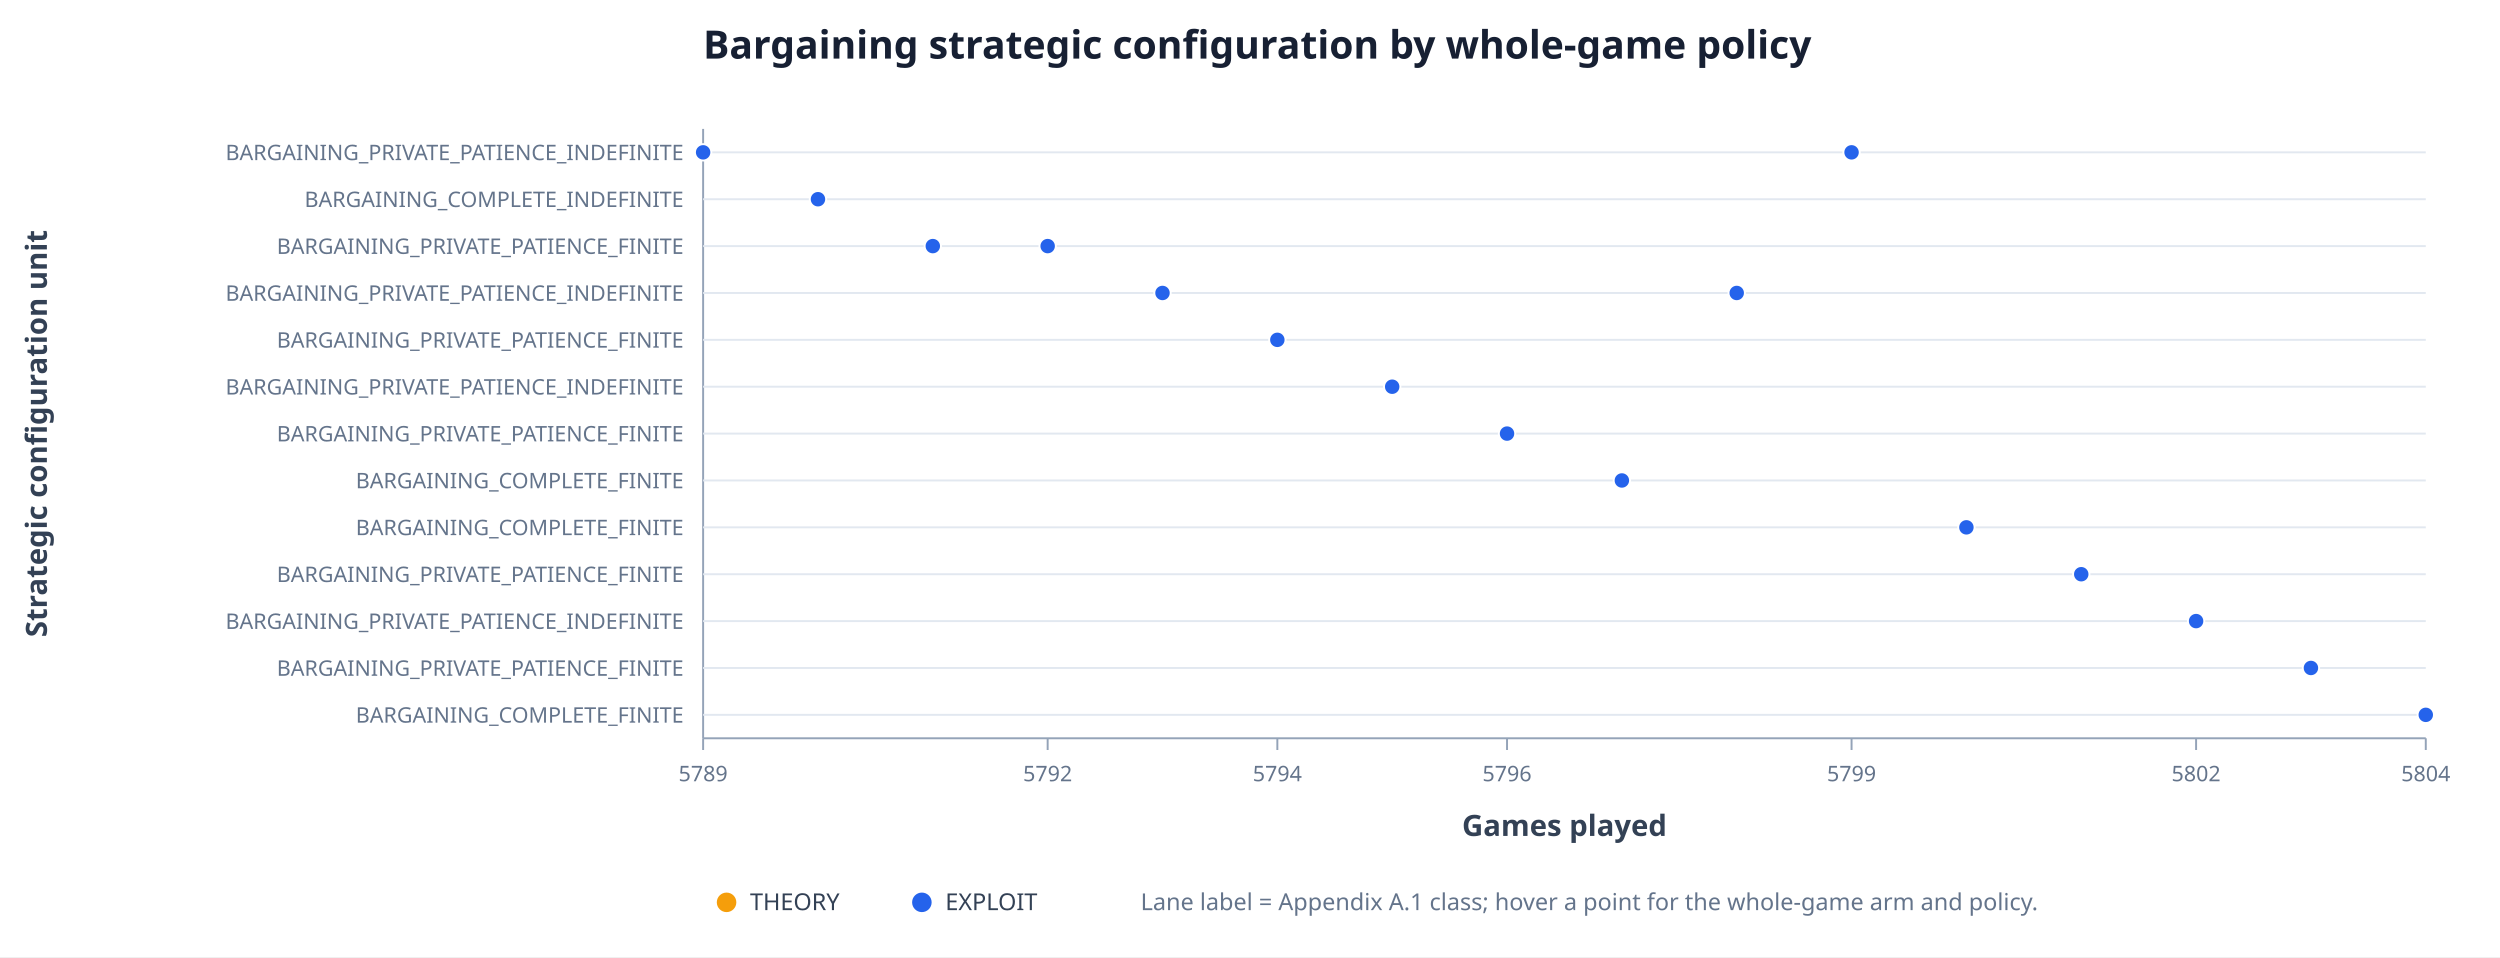
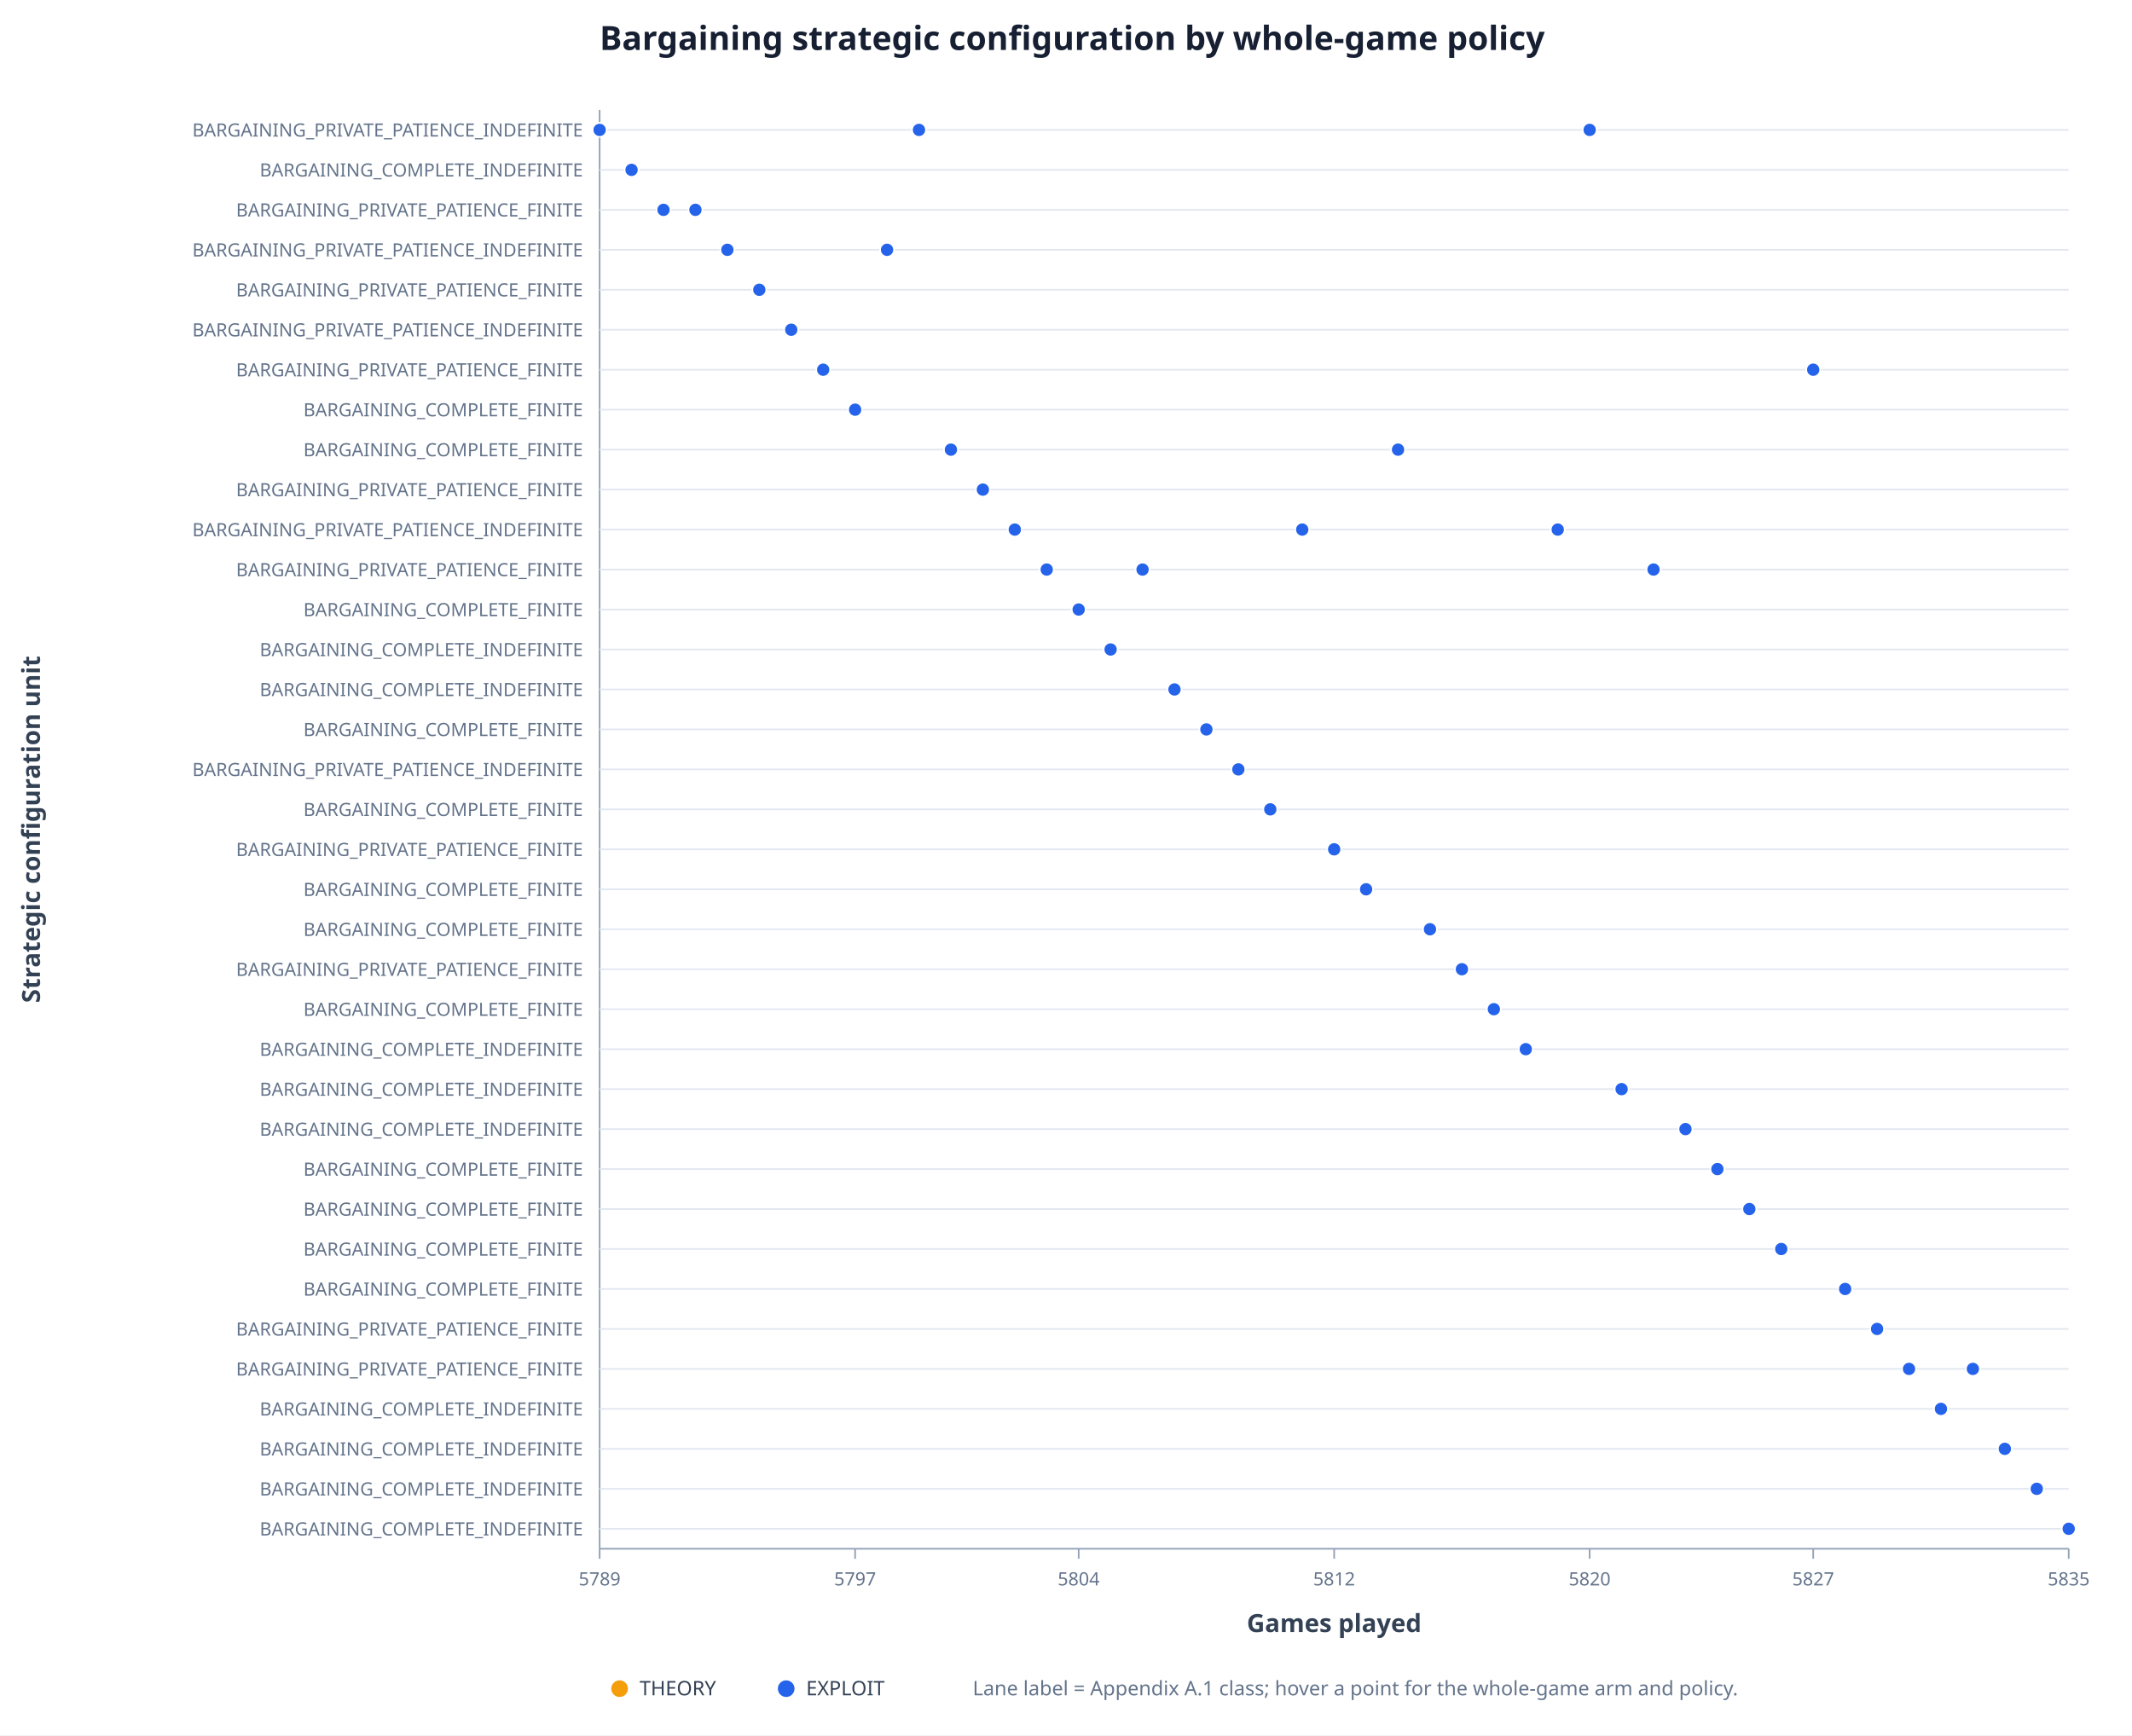
- <svg xmlns="http://www.w3.org/2000/svg" width="1280" height="490" viewBox="0 0 1280 490" role="img">
-   <rect width="1280" height="490" fill="white" />
+ <svg xmlns="http://www.w3.org/2000/svg" width="1280" height="1042" viewBox="0 0 1280 1042" role="img">
+   <rect width="1280" height="1042" fill="white" />
  <text x="360.0" y="30" font-family="system-ui,sans-serif" font-size="20" font-weight="700" fill="#172033">Bargaining strategic configuration by whole-game policy</text>
-   <line x1="360.0" y1="378.0" x2="1242.0" y2="378.0" stroke="#94a3b8" />
-   <line x1="360.0" y1="66.0" x2="360.0" y2="378.0" stroke="#94a3b8" />
-   <text x="801.0" y="428" text-anchor="middle" font-family="system-ui,sans-serif" font-size="15" font-weight="650" fill="#334155">Games played</text>
-   <text x="24" y="222.0" transform="rotate(-90 24 222.0)" text-anchor="middle" font-family="system-ui,sans-serif" font-size="15" font-weight="650" fill="#334155">Strategic configuration unit</text>
+   <line x1="360.0" y1="930.0" x2="1242.0" y2="930.0" stroke="#94a3b8" />
+   <line x1="360.0" y1="66.0" x2="360.0" y2="930.0" stroke="#94a3b8" />
+   <text x="801.0" y="980" text-anchor="middle" font-family="system-ui,sans-serif" font-size="15" font-weight="650" fill="#334155">Games played</text>
+   <text x="24" y="498.0" transform="rotate(-90 24 498.0)" text-anchor="middle" font-family="system-ui,sans-serif" font-size="15" font-weight="650" fill="#334155">Strategic configuration unit</text>
  <line x1="360.0" y1="78.00" x2="1242.0" y2="78.00" stroke="#e2e8f0" />
  <text x="350.0" y="82.00" text-anchor="end" font-family="system-ui,sans-serif" font-size="11" fill="#64748b">BARGAINING_PRIVATE_PATIENCE_INDEFINITE</text>
  <line x1="360.0" y1="102.00" x2="1242.0" y2="102.00" stroke="#e2e8f0" />
  <text x="350.0" y="106.00" text-anchor="end" font-family="system-ui,sans-serif" font-size="11" fill="#64748b">BARGAINING_COMPLETE_INDEFINITE</text>
  <line x1="360.0" y1="126.00" x2="1242.0" y2="126.00" stroke="#e2e8f0" />
  <text x="350.0" y="130.00" text-anchor="end" font-family="system-ui,sans-serif" font-size="11" fill="#64748b">BARGAINING_PRIVATE_PATIENCE_FINITE</text>
  <line x1="360.0" y1="150.00" x2="1242.0" y2="150.00" stroke="#e2e8f0" />
  <text x="350.0" y="154.00" text-anchor="end" font-family="system-ui,sans-serif" font-size="11" fill="#64748b">BARGAINING_PRIVATE_PATIENCE_INDEFINITE</text>
  <line x1="360.0" y1="174.00" x2="1242.0" y2="174.00" stroke="#e2e8f0" />
  <text x="350.0" y="178.00" text-anchor="end" font-family="system-ui,sans-serif" font-size="11" fill="#64748b">BARGAINING_PRIVATE_PATIENCE_FINITE</text>
  <line x1="360.0" y1="198.00" x2="1242.0" y2="198.00" stroke="#e2e8f0" />
  <text x="350.0" y="202.00" text-anchor="end" font-family="system-ui,sans-serif" font-size="11" fill="#64748b">BARGAINING_PRIVATE_PATIENCE_INDEFINITE</text>
  <line x1="360.0" y1="222.00" x2="1242.0" y2="222.00" stroke="#e2e8f0" />
  <text x="350.0" y="226.00" text-anchor="end" font-family="system-ui,sans-serif" font-size="11" fill="#64748b">BARGAINING_PRIVATE_PATIENCE_FINITE</text>
  <line x1="360.0" y1="246.00" x2="1242.0" y2="246.00" stroke="#e2e8f0" />
  <text x="350.0" y="250.00" text-anchor="end" font-family="system-ui,sans-serif" font-size="11" fill="#64748b">BARGAINING_COMPLETE_FINITE</text>
  <line x1="360.0" y1="270.00" x2="1242.0" y2="270.00" stroke="#e2e8f0" />
  <text x="350.0" y="274.00" text-anchor="end" font-family="system-ui,sans-serif" font-size="11" fill="#64748b">BARGAINING_COMPLETE_FINITE</text>
  <line x1="360.0" y1="294.00" x2="1242.0" y2="294.00" stroke="#e2e8f0" />
  <text x="350.0" y="298.00" text-anchor="end" font-family="system-ui,sans-serif" font-size="11" fill="#64748b">BARGAINING_PRIVATE_PATIENCE_FINITE</text>
  <line x1="360.0" y1="318.00" x2="1242.0" y2="318.00" stroke="#e2e8f0" />
  <text x="350.0" y="322.00" text-anchor="end" font-family="system-ui,sans-serif" font-size="11" fill="#64748b">BARGAINING_PRIVATE_PATIENCE_INDEFINITE</text>
  <line x1="360.0" y1="342.00" x2="1242.0" y2="342.00" stroke="#e2e8f0" />
  <text x="350.0" y="346.00" text-anchor="end" font-family="system-ui,sans-serif" font-size="11" fill="#64748b">BARGAINING_PRIVATE_PATIENCE_FINITE</text>
  <line x1="360.0" y1="366.00" x2="1242.0" y2="366.00" stroke="#e2e8f0" />
  <text x="350.0" y="370.00" text-anchor="end" font-family="system-ui,sans-serif" font-size="11" fill="#64748b">BARGAINING_COMPLETE_FINITE</text>
-   <line x1="360.00" y1="378.0" x2="360.00" y2="384.0" stroke="#94a3b8" />
-   <text x="360.00" y="400.0" text-anchor="middle" font-family="system-ui,sans-serif" font-size="11" fill="#64748b">5789</text>
-   <line x1="536.40" y1="378.0" x2="536.40" y2="384.0" stroke="#94a3b8" />
-   <text x="536.40" y="400.0" text-anchor="middle" font-family="system-ui,sans-serif" font-size="11" fill="#64748b">5792</text>
-   <line x1="654.00" y1="378.0" x2="654.00" y2="384.0" stroke="#94a3b8" />
-   <text x="654.00" y="400.0" text-anchor="middle" font-family="system-ui,sans-serif" font-size="11" fill="#64748b">5794</text>
-   <line x1="771.60" y1="378.0" x2="771.60" y2="384.0" stroke="#94a3b8" />
-   <text x="771.60" y="400.0" text-anchor="middle" font-family="system-ui,sans-serif" font-size="11" fill="#64748b">5796</text>
-   <line x1="948.00" y1="378.0" x2="948.00" y2="384.0" stroke="#94a3b8" />
-   <text x="948.00" y="400.0" text-anchor="middle" font-family="system-ui,sans-serif" font-size="11" fill="#64748b">5799</text>
-   <line x1="1124.40" y1="378.0" x2="1124.40" y2="384.0" stroke="#94a3b8" />
-   <text x="1124.40" y="400.0" text-anchor="middle" font-family="system-ui,sans-serif" font-size="11" fill="#64748b">5802</text>
-   <line x1="1242.00" y1="378.0" x2="1242.00" y2="384.0" stroke="#94a3b8" />
-   <text x="1242.00" y="400.0" text-anchor="middle" font-family="system-ui,sans-serif" font-size="11" fill="#64748b">5804</text>
+   <line x1="360.0" y1="390.00" x2="1242.0" y2="390.00" stroke="#e2e8f0" />
+   <text x="350.0" y="394.00" text-anchor="end" font-family="system-ui,sans-serif" font-size="11" fill="#64748b">BARGAINING_COMPLETE_INDEFINITE</text>
+   <line x1="360.0" y1="414.00" x2="1242.0" y2="414.00" stroke="#e2e8f0" />
+   <text x="350.0" y="418.00" text-anchor="end" font-family="system-ui,sans-serif" font-size="11" fill="#64748b">BARGAINING_COMPLETE_INDEFINITE</text>
+   <line x1="360.0" y1="438.00" x2="1242.0" y2="438.00" stroke="#e2e8f0" />
+   <text x="350.0" y="442.00" text-anchor="end" font-family="system-ui,sans-serif" font-size="11" fill="#64748b">BARGAINING_COMPLETE_FINITE</text>
+   <line x1="360.0" y1="462.00" x2="1242.0" y2="462.00" stroke="#e2e8f0" />
+   <text x="350.0" y="466.00" text-anchor="end" font-family="system-ui,sans-serif" font-size="11" fill="#64748b">BARGAINING_PRIVATE_PATIENCE_INDEFINITE</text>
+   <line x1="360.0" y1="486.00" x2="1242.0" y2="486.00" stroke="#e2e8f0" />
+   <text x="350.0" y="490.00" text-anchor="end" font-family="system-ui,sans-serif" font-size="11" fill="#64748b">BARGAINING_COMPLETE_FINITE</text>
+   <line x1="360.0" y1="510.00" x2="1242.0" y2="510.00" stroke="#e2e8f0" />
+   <text x="350.0" y="514.00" text-anchor="end" font-family="system-ui,sans-serif" font-size="11" fill="#64748b">BARGAINING_PRIVATE_PATIENCE_FINITE</text>
+   <line x1="360.0" y1="534.00" x2="1242.0" y2="534.00" stroke="#e2e8f0" />
+   <text x="350.0" y="538.00" text-anchor="end" font-family="system-ui,sans-serif" font-size="11" fill="#64748b">BARGAINING_COMPLETE_FINITE</text>
+   <line x1="360.0" y1="558.00" x2="1242.0" y2="558.00" stroke="#e2e8f0" />
+   <text x="350.0" y="562.00" text-anchor="end" font-family="system-ui,sans-serif" font-size="11" fill="#64748b">BARGAINING_COMPLETE_FINITE</text>
+   <line x1="360.0" y1="582.00" x2="1242.0" y2="582.00" stroke="#e2e8f0" />
+   <text x="350.0" y="586.00" text-anchor="end" font-family="system-ui,sans-serif" font-size="11" fill="#64748b">BARGAINING_PRIVATE_PATIENCE_FINITE</text>
+   <line x1="360.0" y1="606.00" x2="1242.0" y2="606.00" stroke="#e2e8f0" />
+   <text x="350.0" y="610.00" text-anchor="end" font-family="system-ui,sans-serif" font-size="11" fill="#64748b">BARGAINING_COMPLETE_FINITE</text>
+   <line x1="360.0" y1="630.00" x2="1242.0" y2="630.00" stroke="#e2e8f0" />
+   <text x="350.0" y="634.00" text-anchor="end" font-family="system-ui,sans-serif" font-size="11" fill="#64748b">BARGAINING_COMPLETE_INDEFINITE</text>
+   <line x1="360.0" y1="654.00" x2="1242.0" y2="654.00" stroke="#e2e8f0" />
+   <text x="350.0" y="658.00" text-anchor="end" font-family="system-ui,sans-serif" font-size="11" fill="#64748b">BARGAINING_COMPLETE_INDEFINITE</text>
+   <line x1="360.0" y1="678.00" x2="1242.0" y2="678.00" stroke="#e2e8f0" />
+   <text x="350.0" y="682.00" text-anchor="end" font-family="system-ui,sans-serif" font-size="11" fill="#64748b">BARGAINING_COMPLETE_INDEFINITE</text>
+   <line x1="360.0" y1="702.00" x2="1242.0" y2="702.00" stroke="#e2e8f0" />
+   <text x="350.0" y="706.00" text-anchor="end" font-family="system-ui,sans-serif" font-size="11" fill="#64748b">BARGAINING_COMPLETE_FINITE</text>
+   <line x1="360.0" y1="726.00" x2="1242.0" y2="726.00" stroke="#e2e8f0" />
+   <text x="350.0" y="730.00" text-anchor="end" font-family="system-ui,sans-serif" font-size="11" fill="#64748b">BARGAINING_COMPLETE_FINITE</text>
+   <line x1="360.0" y1="750.00" x2="1242.0" y2="750.00" stroke="#e2e8f0" />
+   <text x="350.0" y="754.00" text-anchor="end" font-family="system-ui,sans-serif" font-size="11" fill="#64748b">BARGAINING_COMPLETE_FINITE</text>
+   <line x1="360.0" y1="774.00" x2="1242.0" y2="774.00" stroke="#e2e8f0" />
+   <text x="350.0" y="778.00" text-anchor="end" font-family="system-ui,sans-serif" font-size="11" fill="#64748b">BARGAINING_COMPLETE_FINITE</text>
+   <line x1="360.0" y1="798.00" x2="1242.0" y2="798.00" stroke="#e2e8f0" />
+   <text x="350.0" y="802.00" text-anchor="end" font-family="system-ui,sans-serif" font-size="11" fill="#64748b">BARGAINING_PRIVATE_PATIENCE_FINITE</text>
+   <line x1="360.0" y1="822.00" x2="1242.0" y2="822.00" stroke="#e2e8f0" />
+   <text x="350.0" y="826.00" text-anchor="end" font-family="system-ui,sans-serif" font-size="11" fill="#64748b">BARGAINING_PRIVATE_PATIENCE_FINITE</text>
+   <line x1="360.0" y1="846.00" x2="1242.0" y2="846.00" stroke="#e2e8f0" />
+   <text x="350.0" y="850.00" text-anchor="end" font-family="system-ui,sans-serif" font-size="11" fill="#64748b">BARGAINING_COMPLETE_INDEFINITE</text>
+   <line x1="360.0" y1="870.00" x2="1242.0" y2="870.00" stroke="#e2e8f0" />
+   <text x="350.0" y="874.00" text-anchor="end" font-family="system-ui,sans-serif" font-size="11" fill="#64748b">BARGAINING_COMPLETE_INDEFINITE</text>
+   <line x1="360.0" y1="894.00" x2="1242.0" y2="894.00" stroke="#e2e8f0" />
+   <text x="350.0" y="898.00" text-anchor="end" font-family="system-ui,sans-serif" font-size="11" fill="#64748b">BARGAINING_COMPLETE_INDEFINITE</text>
+   <line x1="360.0" y1="918.00" x2="1242.0" y2="918.00" stroke="#e2e8f0" />
+   <text x="350.0" y="922.00" text-anchor="end" font-family="system-ui,sans-serif" font-size="11" fill="#64748b">BARGAINING_COMPLETE_INDEFINITE</text>
+   <line x1="360.00" y1="930.0" x2="360.00" y2="936.0" stroke="#94a3b8" />
+   <text x="360.00" y="952.0" text-anchor="middle" font-family="system-ui,sans-serif" font-size="11" fill="#64748b">5789</text>
+   <line x1="513.39" y1="930.0" x2="513.39" y2="936.0" stroke="#94a3b8" />
+   <text x="513.39" y="952.0" text-anchor="middle" font-family="system-ui,sans-serif" font-size="11" fill="#64748b">5797</text>
+   <line x1="647.61" y1="930.0" x2="647.61" y2="936.0" stroke="#94a3b8" />
+   <text x="647.61" y="952.0" text-anchor="middle" font-family="system-ui,sans-serif" font-size="11" fill="#64748b">5804</text>
+   <line x1="801.00" y1="930.0" x2="801.00" y2="936.0" stroke="#94a3b8" />
+   <text x="801.00" y="952.0" text-anchor="middle" font-family="system-ui,sans-serif" font-size="11" fill="#64748b">5812</text>
+   <line x1="954.39" y1="930.0" x2="954.39" y2="936.0" stroke="#94a3b8" />
+   <text x="954.39" y="952.0" text-anchor="middle" font-family="system-ui,sans-serif" font-size="11" fill="#64748b">5820</text>
+   <line x1="1088.61" y1="930.0" x2="1088.61" y2="936.0" stroke="#94a3b8" />
+   <text x="1088.61" y="952.0" text-anchor="middle" font-family="system-ui,sans-serif" font-size="11" fill="#64748b">5827</text>
+   <line x1="1242.00" y1="930.0" x2="1242.00" y2="936.0" stroke="#94a3b8" />
+   <text x="1242.00" y="952.0" text-anchor="middle" font-family="system-ui,sans-serif" font-size="11" fill="#64748b">5835</text>
  <circle cx="360.00" cy="78.00" r="4.2" fill="#2563eb" stroke="white" stroke-width="1" />
-   <circle cx="418.80" cy="102.00" r="4.2" fill="#2563eb" stroke="white" stroke-width="1" />
-   <circle cx="477.60" cy="126.00" r="4.2" fill="#2563eb" stroke="white" stroke-width="1" />
-   <circle cx="536.40" cy="126.00" r="4.2" fill="#2563eb" stroke="white" stroke-width="1" />
-   <circle cx="595.20" cy="150.00" r="4.2" fill="#2563eb" stroke="white" stroke-width="1" />
-   <circle cx="654.00" cy="174.00" r="4.2" fill="#2563eb" stroke="white" stroke-width="1" />
-   <circle cx="712.80" cy="198.00" r="4.2" fill="#2563eb" stroke="white" stroke-width="1" />
-   <circle cx="771.60" cy="222.00" r="4.2" fill="#2563eb" stroke="white" stroke-width="1" />
-   <circle cx="830.40" cy="246.00" r="4.2" fill="#2563eb" stroke="white" stroke-width="1" />
-   <circle cx="889.20" cy="150.00" r="4.2" fill="#2563eb" stroke="white" stroke-width="1" />
-   <circle cx="948.00" cy="78.00" r="4.2" fill="#2563eb" stroke="white" stroke-width="1" />
-   <circle cx="1006.80" cy="270.00" r="4.2" fill="#2563eb" stroke="white" stroke-width="1" />
-   <circle cx="1065.60" cy="294.00" r="4.2" fill="#2563eb" stroke="white" stroke-width="1" />
-   <circle cx="1124.40" cy="318.00" r="4.2" fill="#2563eb" stroke="white" stroke-width="1" />
-   <circle cx="1183.20" cy="342.00" r="4.2" fill="#2563eb" stroke="white" stroke-width="1" />
-   <circle cx="1242.00" cy="366.00" r="4.2" fill="#2563eb" stroke="white" stroke-width="1" />
-   <circle cx="372.0" cy="462" r="5" fill="#f59e0b" />
-   <text x="384.0" y="466" font-family="system-ui,sans-serif" font-size="12" fill="#334155">THEORY</text>
-   <circle cx="472.0" cy="462" r="5" fill="#2563eb" />
-   <text x="484.0" y="466" font-family="system-ui,sans-serif" font-size="12" fill="#334155">EXPLOIT</text>
-   <text x="584.0" y="466" font-family="system-ui,sans-serif" font-size="12" fill="#64748b">Lane label = Appendix A.1 class; hover a point for the whole-game arm and policy.</text>
+   <circle cx="379.17" cy="102.00" r="4.2" fill="#2563eb" stroke="white" stroke-width="1" />
+   <circle cx="398.35" cy="126.00" r="4.2" fill="#2563eb" stroke="white" stroke-width="1" />
+   <circle cx="417.52" cy="126.00" r="4.2" fill="#2563eb" stroke="white" stroke-width="1" />
+   <circle cx="436.70" cy="150.00" r="4.2" fill="#2563eb" stroke="white" stroke-width="1" />
+   <circle cx="455.87" cy="174.00" r="4.2" fill="#2563eb" stroke="white" stroke-width="1" />
+   <circle cx="475.04" cy="198.00" r="4.2" fill="#2563eb" stroke="white" stroke-width="1" />
+   <circle cx="494.22" cy="222.00" r="4.2" fill="#2563eb" stroke="white" stroke-width="1" />
+   <circle cx="513.39" cy="246.00" r="4.2" fill="#2563eb" stroke="white" stroke-width="1" />
+   <circle cx="532.57" cy="150.00" r="4.2" fill="#2563eb" stroke="white" stroke-width="1" />
+   <circle cx="551.74" cy="78.00" r="4.2" fill="#2563eb" stroke="white" stroke-width="1" />
+   <circle cx="570.91" cy="270.00" r="4.2" fill="#2563eb" stroke="white" stroke-width="1" />
+   <circle cx="590.09" cy="294.00" r="4.2" fill="#2563eb" stroke="white" stroke-width="1" />
+   <circle cx="609.26" cy="318.00" r="4.2" fill="#2563eb" stroke="white" stroke-width="1" />
+   <circle cx="628.43" cy="342.00" r="4.2" fill="#2563eb" stroke="white" stroke-width="1" />
+   <circle cx="647.61" cy="366.00" r="4.2" fill="#2563eb" stroke="white" stroke-width="1" />
+   <circle cx="666.78" cy="390.00" r="4.2" fill="#2563eb" stroke="white" stroke-width="1" />
+   <circle cx="685.96" cy="342.00" r="4.2" fill="#2563eb" stroke="white" stroke-width="1" />
+   <circle cx="705.13" cy="414.00" r="4.2" fill="#2563eb" stroke="white" stroke-width="1" />
+   <circle cx="724.30" cy="438.00" r="4.2" fill="#2563eb" stroke="white" stroke-width="1" />
+   <circle cx="743.48" cy="462.00" r="4.2" fill="#2563eb" stroke="white" stroke-width="1" />
+   <circle cx="762.65" cy="486.00" r="4.2" fill="#2563eb" stroke="white" stroke-width="1" />
+   <circle cx="781.83" cy="318.00" r="4.2" fill="#2563eb" stroke="white" stroke-width="1" />
+   <circle cx="801.00" cy="510.00" r="4.2" fill="#2563eb" stroke="white" stroke-width="1" />
+   <circle cx="820.17" cy="534.00" r="4.2" fill="#2563eb" stroke="white" stroke-width="1" />
+   <circle cx="839.35" cy="270.00" r="4.2" fill="#2563eb" stroke="white" stroke-width="1" />
+   <circle cx="858.52" cy="558.00" r="4.2" fill="#2563eb" stroke="white" stroke-width="1" />
+   <circle cx="877.70" cy="582.00" r="4.2" fill="#2563eb" stroke="white" stroke-width="1" />
+   <circle cx="896.87" cy="606.00" r="4.2" fill="#2563eb" stroke="white" stroke-width="1" />
+   <circle cx="916.04" cy="630.00" r="4.2" fill="#2563eb" stroke="white" stroke-width="1" />
+   <circle cx="935.22" cy="318.00" r="4.2" fill="#2563eb" stroke="white" stroke-width="1" />
+   <circle cx="954.39" cy="78.00" r="4.2" fill="#2563eb" stroke="white" stroke-width="1" />
+   <circle cx="973.57" cy="654.00" r="4.2" fill="#2563eb" stroke="white" stroke-width="1" />
+   <circle cx="992.74" cy="342.00" r="4.2" fill="#2563eb" stroke="white" stroke-width="1" />
+   <circle cx="1011.91" cy="678.00" r="4.2" fill="#2563eb" stroke="white" stroke-width="1" />
+   <circle cx="1031.09" cy="702.00" r="4.2" fill="#2563eb" stroke="white" stroke-width="1" />
+   <circle cx="1050.26" cy="726.00" r="4.2" fill="#2563eb" stroke="white" stroke-width="1" />
+   <circle cx="1069.43" cy="750.00" r="4.2" fill="#2563eb" stroke="white" stroke-width="1" />
+   <circle cx="1088.61" cy="222.00" r="4.2" fill="#2563eb" stroke="white" stroke-width="1" />
+   <circle cx="1107.78" cy="774.00" r="4.2" fill="#2563eb" stroke="white" stroke-width="1" />
+   <circle cx="1126.96" cy="798.00" r="4.2" fill="#2563eb" stroke="white" stroke-width="1" />
+   <circle cx="1146.13" cy="822.00" r="4.2" fill="#2563eb" stroke="white" stroke-width="1" />
+   <circle cx="1165.30" cy="846.00" r="4.2" fill="#2563eb" stroke="white" stroke-width="1" />
+   <circle cx="1184.48" cy="822.00" r="4.2" fill="#2563eb" stroke="white" stroke-width="1" />
+   <circle cx="1203.65" cy="870.00" r="4.2" fill="#2563eb" stroke="white" stroke-width="1" />
+   <circle cx="1222.83" cy="894.00" r="4.2" fill="#2563eb" stroke="white" stroke-width="1" />
+   <circle cx="1242.00" cy="918.00" r="4.2" fill="#2563eb" stroke="white" stroke-width="1" />
+   <circle cx="372.0" cy="1014" r="5" fill="#f59e0b" />
+   <text x="384.0" y="1018" font-family="system-ui,sans-serif" font-size="12" fill="#334155">THEORY</text>
+   <circle cx="472.0" cy="1014" r="5" fill="#2563eb" />
+   <text x="484.0" y="1018" font-family="system-ui,sans-serif" font-size="12" fill="#334155">EXPLOIT</text>
+   <text x="584.0" y="1018" font-family="system-ui,sans-serif" font-size="12" fill="#64748b">Lane label = Appendix A.1 class; hover a point for the whole-game arm and policy.</text>
</svg>
